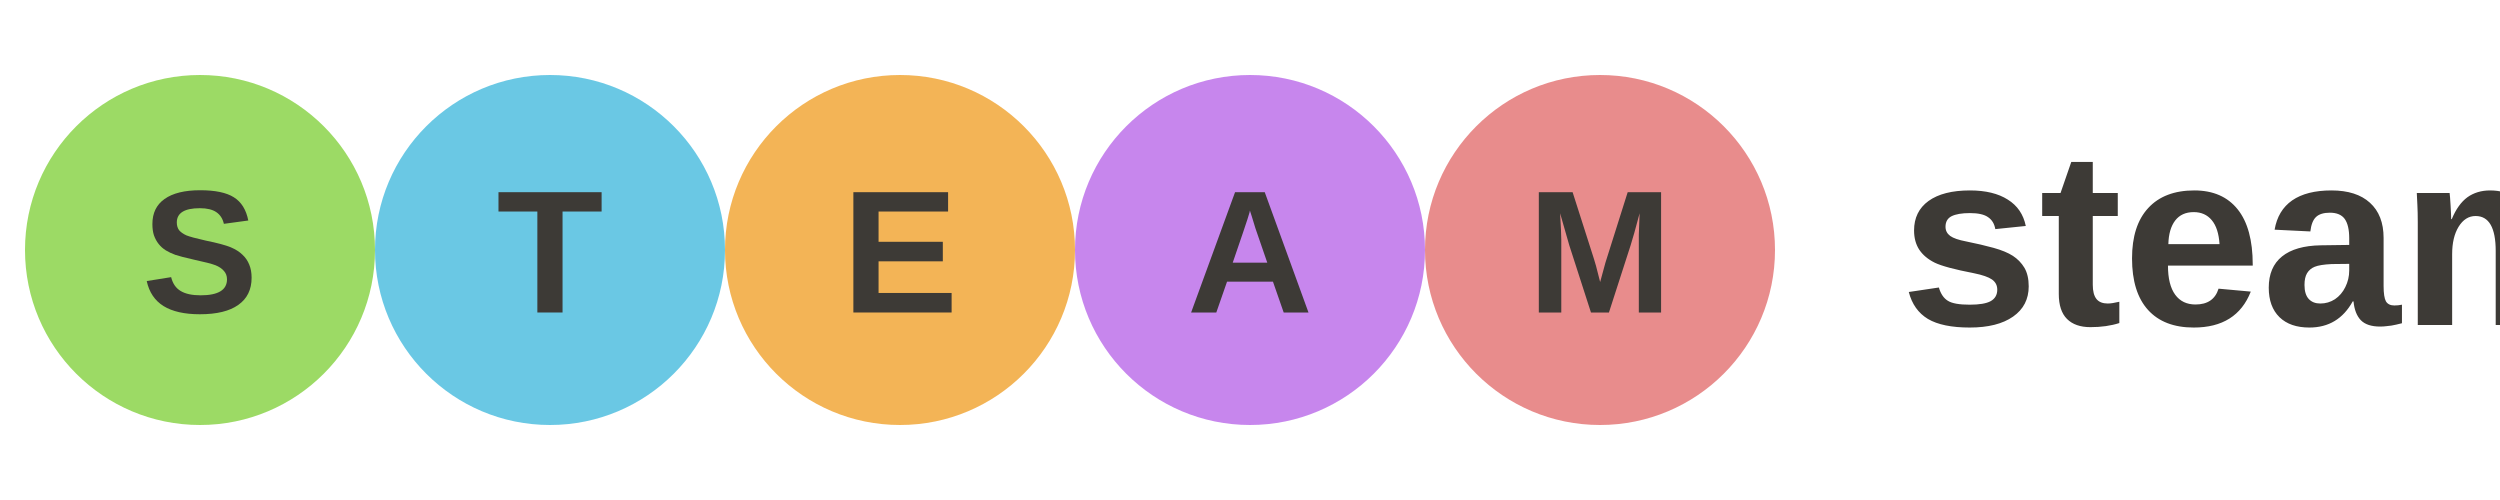
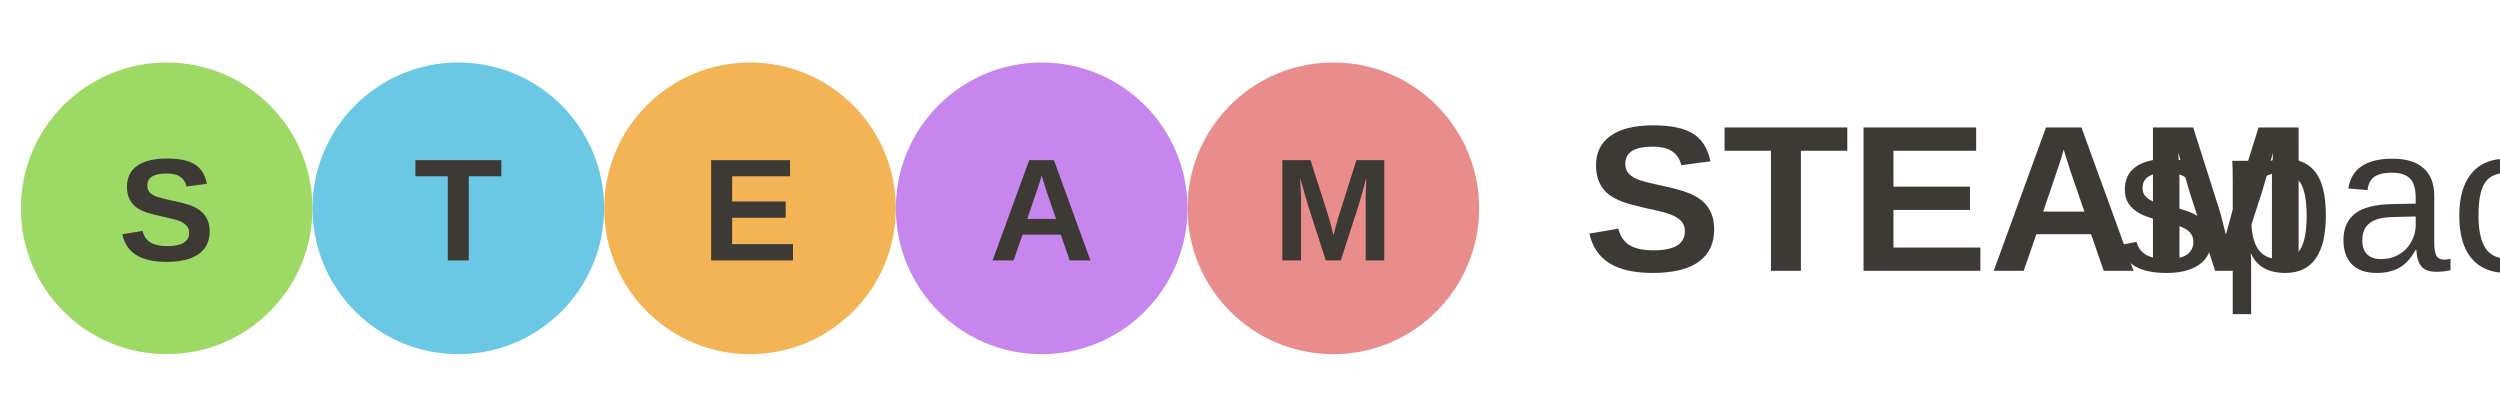
- <svg xmlns="http://www.w3.org/2000/svg" viewBox="0 0 200 40" role="img" aria-label="Steamspace">
-   <defs>
-     <style>
-       .letter { font-family: 'Trebuchet MS', 'Helvetica Neue', Arial, sans-serif; font-weight: 700; font-size: 14px; }
-     </style>
-   </defs>
+ <svg xmlns="http://www.w3.org/2000/svg" viewBox="0 0 240 40" role="img" aria-label="STEAM space">
+   <style>
+     .letter { font-family: 'Trebuchet MS', 'Helvetica Neue', Arial, sans-serif; font-weight: 700; font-size: 14px; }
+     .word { font-family: 'Trebuchet MS', 'Helvetica Neue', Arial, sans-serif; font-weight: 700; font-size: 20px; }
+   </style>
  <circle cx="16" cy="20" r="14" fill="#9CDA65" />
  <text x="16" y="25" text-anchor="middle" class="letter" fill="#3D3A36">S</text>
  <circle cx="44" cy="20" r="14" fill="#6AC8E4" />
  <text x="44" y="25" text-anchor="middle" class="letter" fill="#3D3A36">T</text>
  <circle cx="72" cy="20" r="14" fill="#F3B456" />
  <text x="72" y="25" text-anchor="middle" class="letter" fill="#3D3A36">E</text>
  <circle cx="100" cy="20" r="14" fill="#C786ED" />
  <text x="100" y="25" text-anchor="middle" class="letter" fill="#3D3A36">A</text>
  <circle cx="128" cy="20" r="14" fill="#E88C8C" />
  <text x="128" y="25" text-anchor="middle" class="letter" fill="#3D3A36">M</text>
-   <text x="152" y="26" font-family="'Trebuchet MS','Helvetica Neue',Arial,sans-serif" font-size="20" font-weight="700" fill="#3D3A36">steamspace</text>
+   <text x="152" y="26" class="word" fill="#3D3A36">STEAM</text>
+   <text x="203" y="26" font-family="'Trebuchet MS','Helvetica Neue',Arial,sans-serif" font-size="20" font-weight="400" fill="#3D3A36">space</text>
</svg>
